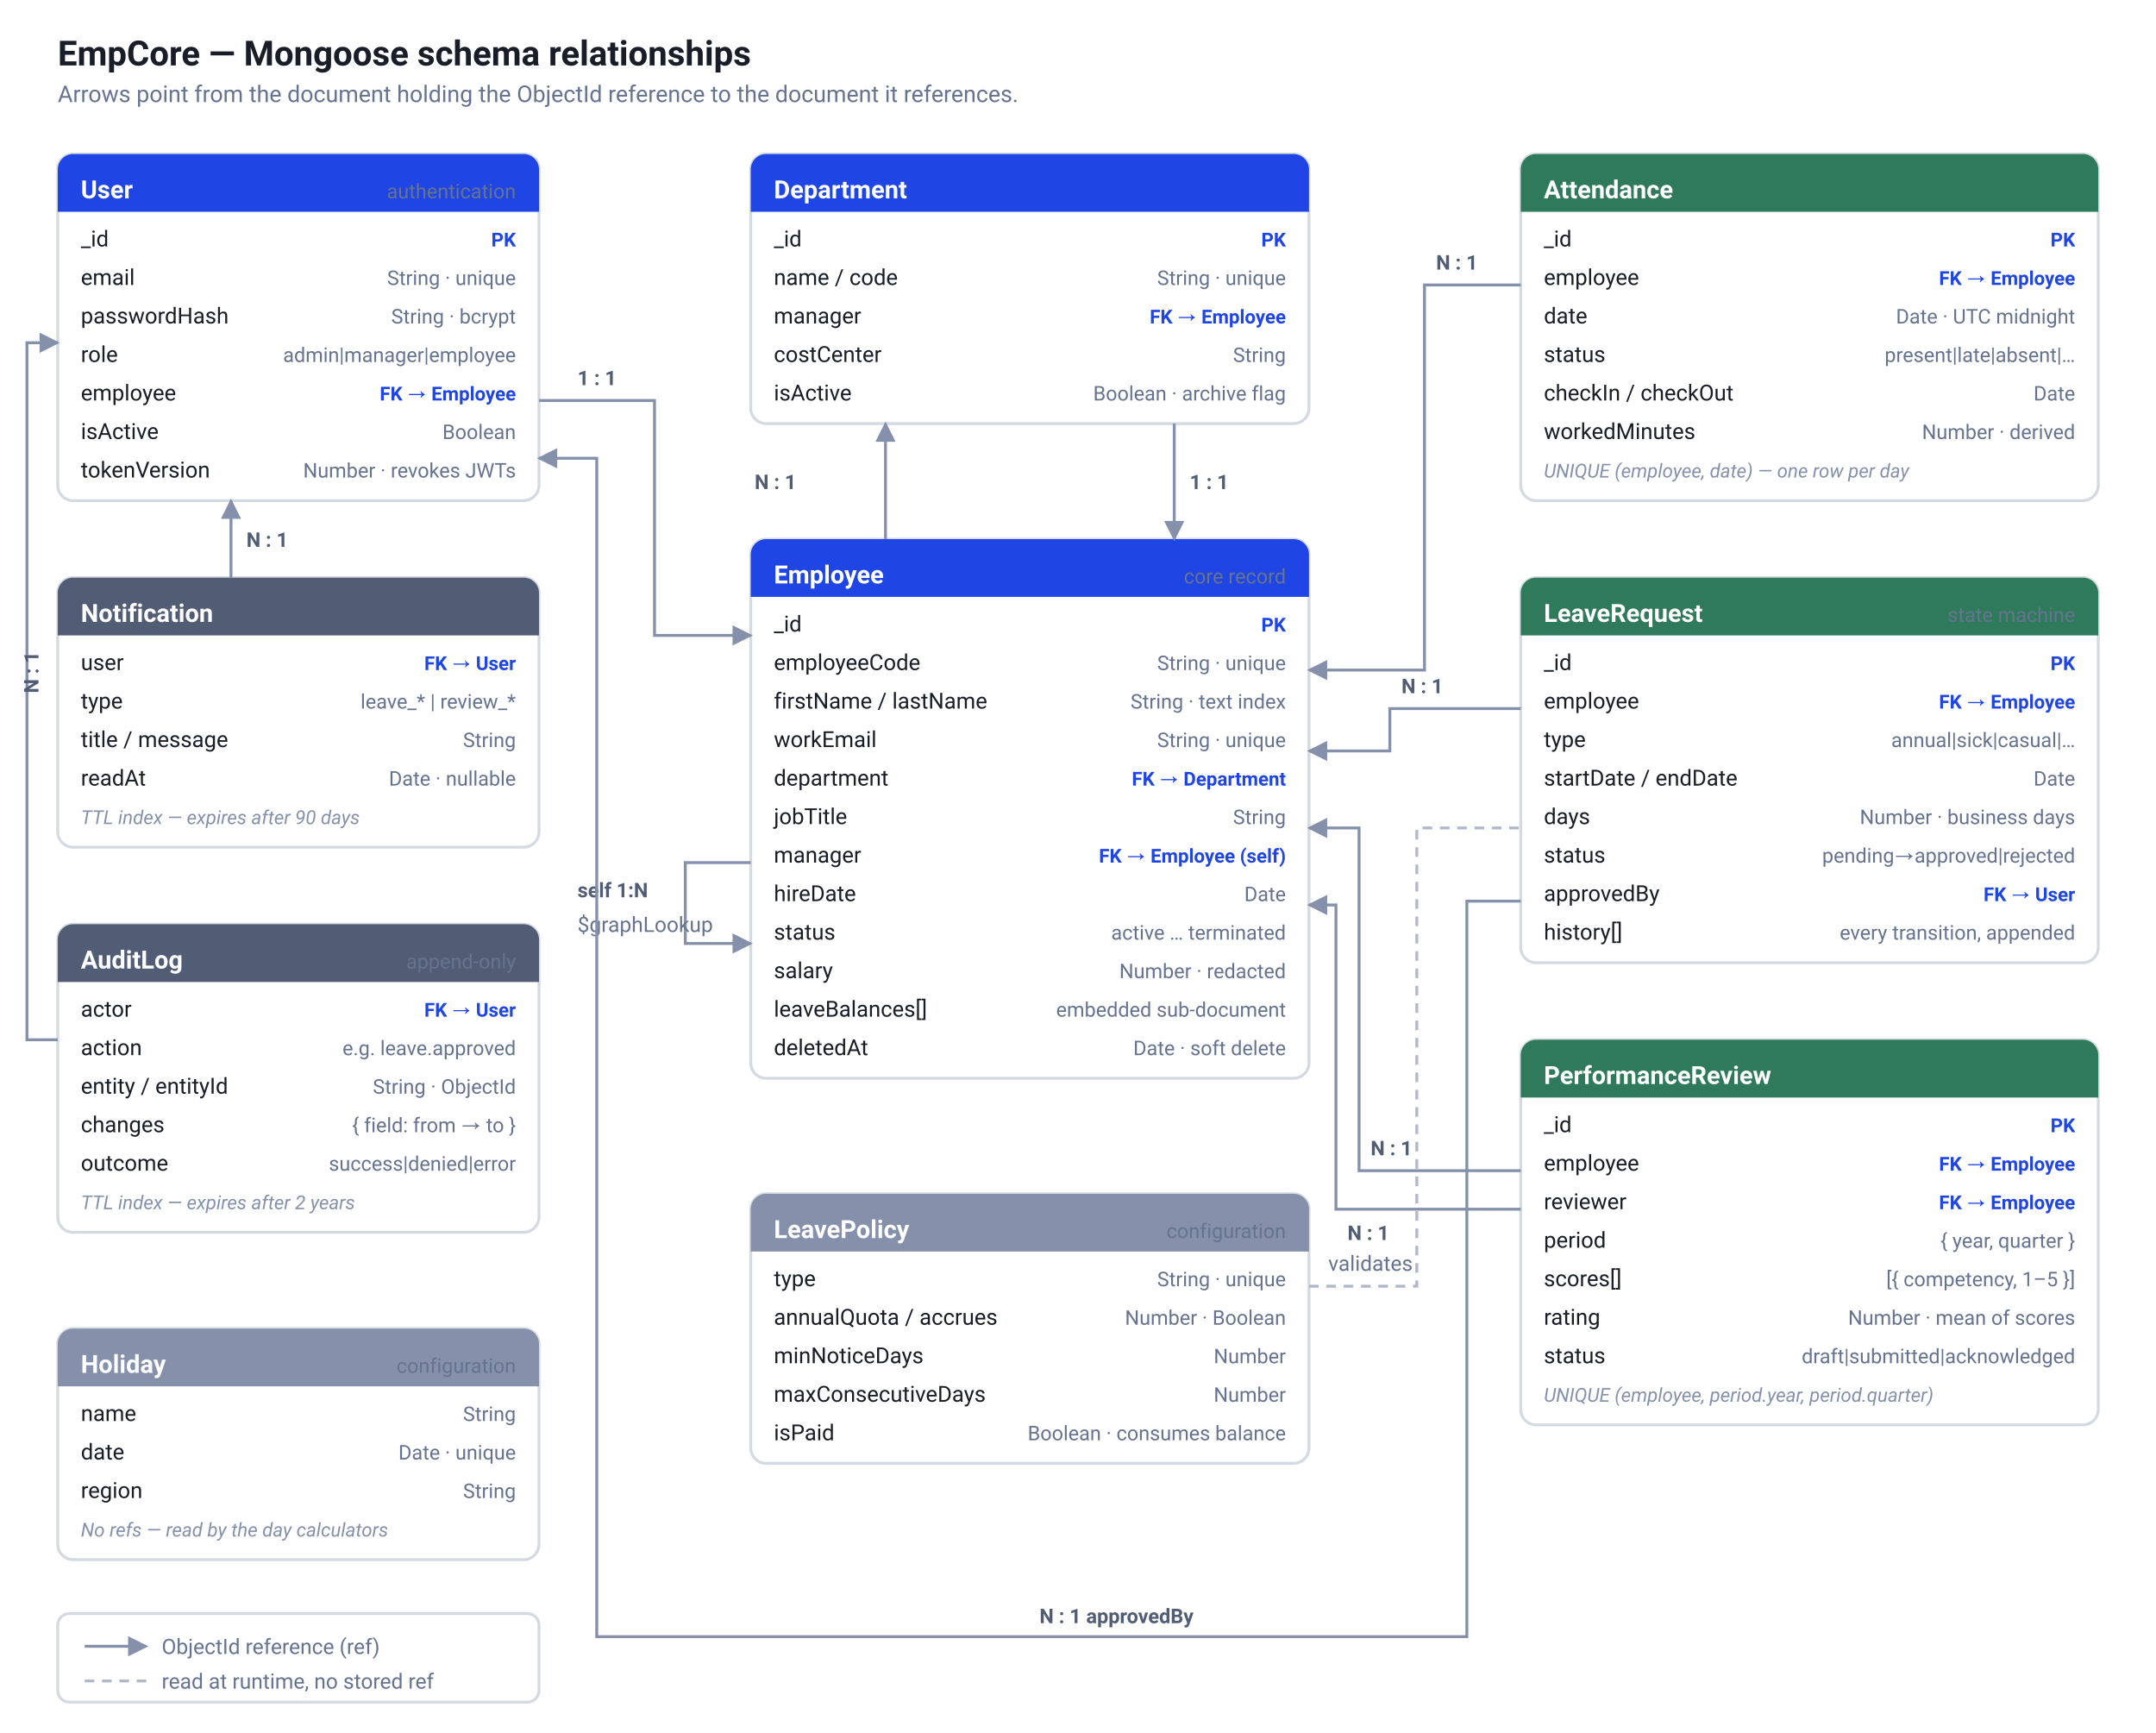
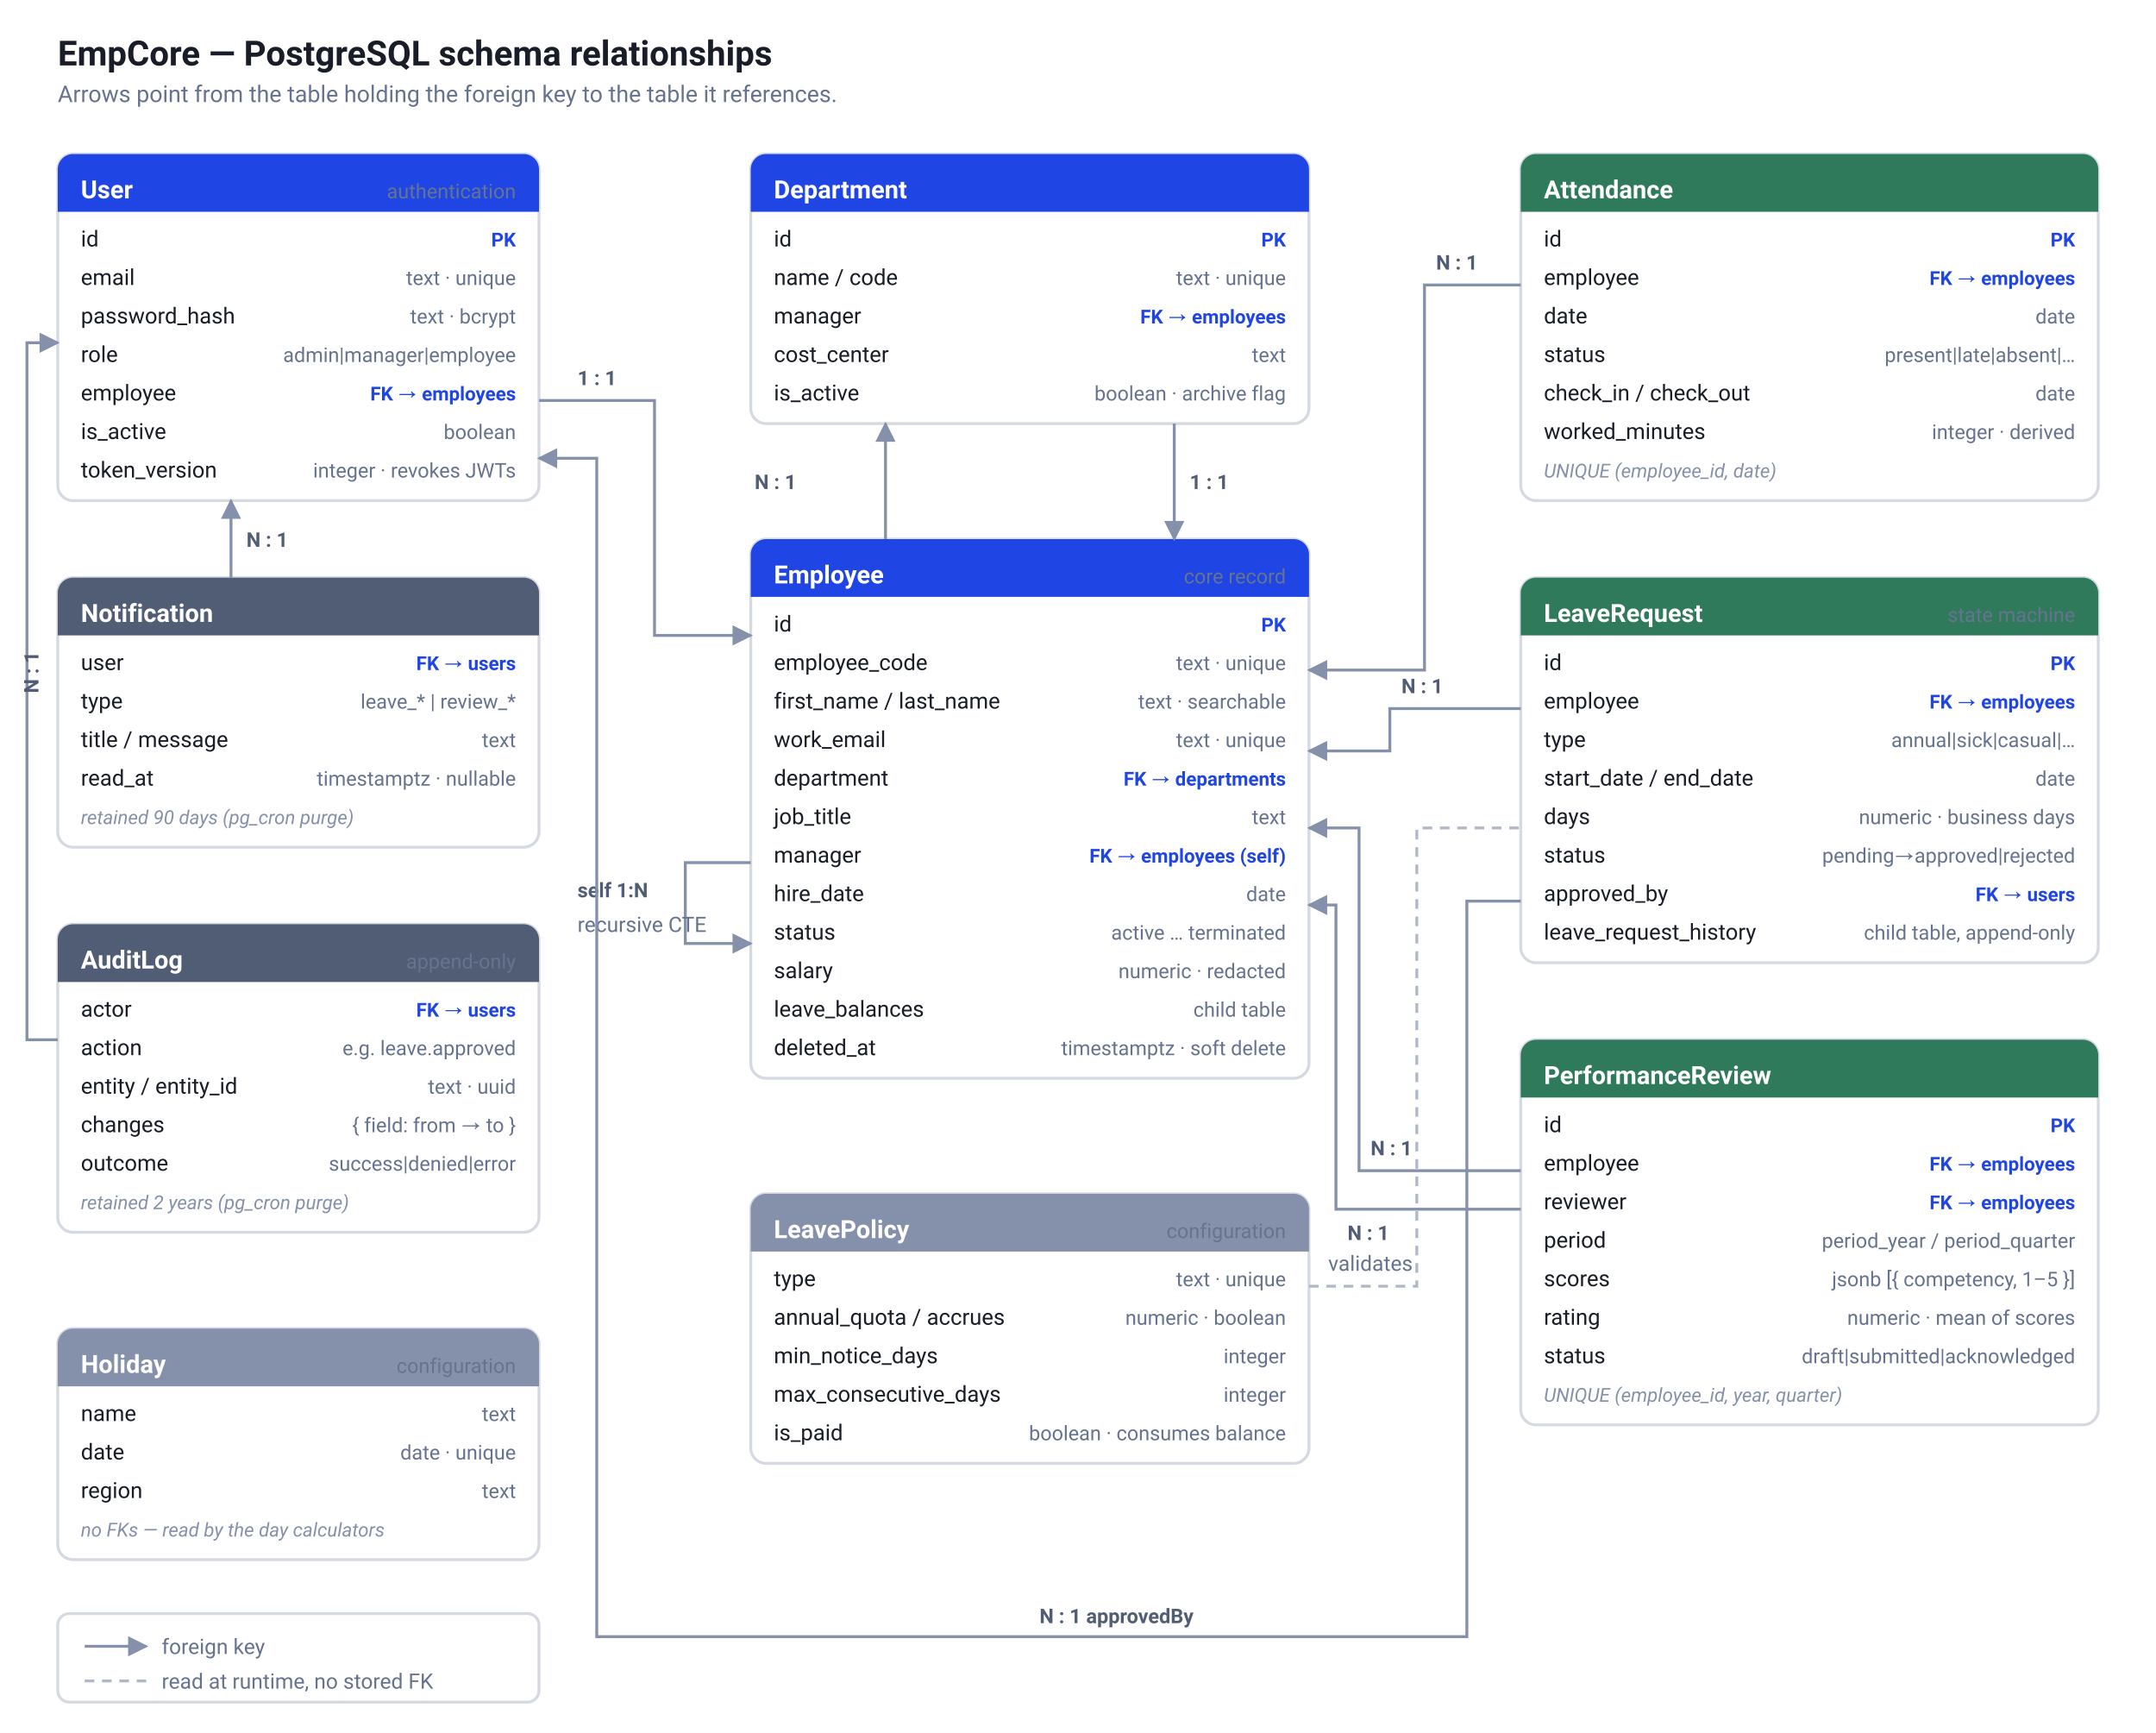
<svg xmlns="http://www.w3.org/2000/svg" viewBox="0 0 1120 900" width="1120" height="900" font-family="ui-sans-serif, -apple-system, 'Segoe UI', Roboto, Helvetica, Arial, sans-serif">
  <style>
    .bg      { fill: #ffffff; }
    .box     { fill: #ffffff; stroke: #d5d9e2; stroke-width: 1.5; }
    .hdr-core{ fill: #1f45e4; }
    .hdr-txn { fill: #2f7a5b; }
    .hdr-sys { fill: #515c75; }
    .hdr-cfg { fill: #8591aa; }
    .hdr-t   { fill: #ffffff; font-size: 13px; font-weight: 700; }
    .fld     { fill: #191d27; font-size: 11.5px; }
    .typ     { fill: #66738f; font-size: 10.5px; }
    .key     { fill: #1f45e4; font-size: 10px; font-weight: 700; }
    .uniq    { fill: #8591aa; font-size: 10px; font-style: italic; }
    .edge    { stroke: #8591aa; stroke-width: 1.5; fill: none; }
    .edge-d  { stroke: #b0b8c9; stroke-width: 1.5; fill: none; stroke-dasharray: 5 4; }
    .card    { fill: #515c75; font-size: 10.5px; font-weight: 600; }
    .note    { fill: #66738f; font-size: 11px; }
    .title   { fill: #191d27; font-size: 18px; font-weight: 700; }
    .sub     { fill: #66738f; font-size: 12px; }
    .sep     { stroke: #eceef2; stroke-width: 1; }

    @media (prefers-color-scheme: dark) {
      .bg    { fill: #0f1219; }
      .box   { fill: #191d27; stroke: #3a4051; }
      .fld   { fill: #eceef2; }
      .typ   { fill: #8591aa; }
      .key   { fill: #8eb5ff; }
      .uniq  { fill: #66738f; }
      .edge  { stroke: #66738f; }
      .edge-d{ stroke: #515c75; }
      .card  { fill: #b0b8c9; }
      .note  { fill: #8591aa; }
      .title { fill: #f6f7f9; }
      .sub   { fill: #8591aa; }
      .sep   { stroke: #2a2f3d; }
      .hdr-core { fill: #1a35b8; }
      .hdr-txn  { fill: #205c45; }
      .hdr-sys  { fill: #434b5f; }
      .hdr-cfg  { fill: #515c75; }
    }
  </style>
  <marker id="arrow" viewBox="0 0 10 10" refX="9" refY="5" markerWidth="7" markerHeight="7" orient="auto-start-reverse">
    <path d="M 0 0 L 10 5 L 0 10 z" fill="#8591aa" />
  </marker>
  <rect class="bg" width="1120" height="900" />
-   <text class="title" x="30" y="34">EmpCore — Mongoose schema relationships</text>
-   <text class="sub" x="30" y="53">Arrows point from the document holding the ObjectId reference to the document it references.</text>
+   <text class="title" x="30" y="34">EmpCore — PostgreSQL schema relationships</text>
+   <text class="sub" x="30" y="53">Arrows point from the table holding the foreign key to the table it references.</text>
  <g>
    <rect class="box" x="30" y="80" width="250" height="180" rx="8" />
    <path class="hdr-core" d="M30 88 a8 8 0 0 1 8 -8 h234 a8 8 0 0 1 8 8 v22 h-250 z" />
    <text class="hdr-t" x="42" y="103">User</text>
    <text class="typ" x="268" y="103" text-anchor="end" fill="#bcd3ff">authentication</text>
-     <text class="fld" x="42" y="128">_id</text>
+     <text class="fld" x="42" y="128">id</text>
    <text class="key" x="268" y="128" text-anchor="end">PK</text>
    <text class="fld" x="42" y="148">email</text>
-     <text class="typ" x="268" y="148" text-anchor="end">String · unique</text>
-     <text class="fld" x="42" y="168">passwordHash</text>
-     <text class="typ" x="268" y="168" text-anchor="end">String · bcrypt</text>
+     <text class="typ" x="268" y="148" text-anchor="end">text · unique</text>
+     <text class="fld" x="42" y="168">password_hash</text>
+     <text class="typ" x="268" y="168" text-anchor="end">text · bcrypt</text>
    <text class="fld" x="42" y="188">role</text>
    <text class="typ" x="268" y="188" text-anchor="end">admin|manager|employee</text>
    <text class="fld" x="42" y="208">employee</text>
-     <text class="key" x="268" y="208" text-anchor="end">FK → Employee</text>
-     <text class="fld" x="42" y="228">isActive</text>
-     <text class="typ" x="268" y="228" text-anchor="end">Boolean</text>
-     <text class="fld" x="42" y="248">tokenVersion</text>
-     <text class="typ" x="268" y="248" text-anchor="end">Number · revokes JWTs</text>
+     <text class="key" x="268" y="208" text-anchor="end">FK → employees</text>
+     <text class="fld" x="42" y="228">is_active</text>
+     <text class="typ" x="268" y="228" text-anchor="end">boolean</text>
+     <text class="fld" x="42" y="248">token_version</text>
+     <text class="typ" x="268" y="248" text-anchor="end">integer · revokes JWTs</text>
  </g>
  <g>
    <rect class="box" x="30" y="300" width="250" height="140" rx="8" />
    <path class="hdr-sys" d="M30 308 a8 8 0 0 1 8 -8 h234 a8 8 0 0 1 8 8 v22 h-250 z" />
    <text class="hdr-t" x="42" y="323">Notification</text>
    <text class="fld" x="42" y="348">user</text>
-     <text class="key" x="268" y="348" text-anchor="end">FK → User</text>
+     <text class="key" x="268" y="348" text-anchor="end">FK → users</text>
    <text class="fld" x="42" y="368">type</text>
    <text class="typ" x="268" y="368" text-anchor="end">leave_* | review_*</text>
    <text class="fld" x="42" y="388">title / message</text>
-     <text class="typ" x="268" y="388" text-anchor="end">String</text>
-     <text class="fld" x="42" y="408">readAt</text>
-     <text class="typ" x="268" y="408" text-anchor="end">Date · nullable</text>
-     <text class="uniq" x="42" y="428">TTL index — expires after 90 days</text>
+     <text class="typ" x="268" y="388" text-anchor="end">text</text>
+     <text class="fld" x="42" y="408">read_at</text>
+     <text class="typ" x="268" y="408" text-anchor="end">timestamptz · nullable</text>
+     <text class="uniq" x="42" y="428">retained 90 days (pg_cron purge)</text>
  </g>
  <g>
    <rect class="box" x="30" y="480" width="250" height="160" rx="8" />
    <path class="hdr-sys" d="M30 488 a8 8 0 0 1 8 -8 h234 a8 8 0 0 1 8 8 v22 h-250 z" />
    <text class="hdr-t" x="42" y="503">AuditLog</text>
    <text class="typ" x="268" y="503" text-anchor="end" fill="#d5d9e2">append-only</text>
    <text class="fld" x="42" y="528">actor</text>
-     <text class="key" x="268" y="528" text-anchor="end">FK → User</text>
+     <text class="key" x="268" y="528" text-anchor="end">FK → users</text>
    <text class="fld" x="42" y="548">action</text>
    <text class="typ" x="268" y="548" text-anchor="end">e.g. leave.approved</text>
-     <text class="fld" x="42" y="568">entity / entityId</text>
-     <text class="typ" x="268" y="568" text-anchor="end">String · ObjectId</text>
+     <text class="fld" x="42" y="568">entity / entity_id</text>
+     <text class="typ" x="268" y="568" text-anchor="end">text · uuid</text>
    <text class="fld" x="42" y="588">changes</text>
    <text class="typ" x="268" y="588" text-anchor="end">{ field: from → to }</text>
    <text class="fld" x="42" y="608">outcome</text>
    <text class="typ" x="268" y="608" text-anchor="end">success|denied|error</text>
-     <text class="uniq" x="42" y="628">TTL index — expires after 2 years</text>
+     <text class="uniq" x="42" y="628">retained 2 years (pg_cron purge)</text>
  </g>
  <g>
    <rect class="box" x="30" y="690" width="250" height="120" rx="8" />
    <path class="hdr-cfg" d="M30 698 a8 8 0 0 1 8 -8 h234 a8 8 0 0 1 8 8 v22 h-250 z" />
    <text class="hdr-t" x="42" y="713">Holiday</text>
    <text class="typ" x="268" y="713" text-anchor="end" fill="#eceef2">configuration</text>
    <text class="fld" x="42" y="738">name</text>
-     <text class="typ" x="268" y="738" text-anchor="end">String</text>
+     <text class="typ" x="268" y="738" text-anchor="end">text</text>
    <text class="fld" x="42" y="758">date</text>
-     <text class="typ" x="268" y="758" text-anchor="end">Date · unique</text>
+     <text class="typ" x="268" y="758" text-anchor="end">date · unique</text>
    <text class="fld" x="42" y="778">region</text>
-     <text class="typ" x="268" y="778" text-anchor="end">String</text>
-     <text class="uniq" x="42" y="798">No refs — read by the day calculators</text>
+     <text class="typ" x="268" y="778" text-anchor="end">text</text>
+     <text class="uniq" x="42" y="798">no FKs — read by the day calculators</text>
  </g>
  <g>
    <rect class="box" x="390" y="80" width="290" height="140" rx="8" />
    <path class="hdr-core" d="M390 88 a8 8 0 0 1 8 -8 h274 a8 8 0 0 1 8 8 v22 h-290 z" />
    <text class="hdr-t" x="402" y="103">Department</text>
-     <text class="fld" x="402" y="128">_id</text>
+     <text class="fld" x="402" y="128">id</text>
    <text class="key" x="668" y="128" text-anchor="end">PK</text>
    <text class="fld" x="402" y="148">name / code</text>
-     <text class="typ" x="668" y="148" text-anchor="end">String · unique</text>
+     <text class="typ" x="668" y="148" text-anchor="end">text · unique</text>
    <text class="fld" x="402" y="168">manager</text>
-     <text class="key" x="668" y="168" text-anchor="end">FK → Employee</text>
-     <text class="fld" x="402" y="188">costCenter</text>
-     <text class="typ" x="668" y="188" text-anchor="end">String</text>
-     <text class="fld" x="402" y="208">isActive</text>
-     <text class="typ" x="668" y="208" text-anchor="end">Boolean · archive flag</text>
+     <text class="key" x="668" y="168" text-anchor="end">FK → employees</text>
+     <text class="fld" x="402" y="188">cost_center</text>
+     <text class="typ" x="668" y="188" text-anchor="end">text</text>
+     <text class="fld" x="402" y="208">is_active</text>
+     <text class="typ" x="668" y="208" text-anchor="end">boolean · archive flag</text>
  </g>
  <g>
    <rect class="box" x="390" y="280" width="290" height="280" rx="8" />
    <path class="hdr-core" d="M390 288 a8 8 0 0 1 8 -8 h274 a8 8 0 0 1 8 8 v22 h-290 z" />
    <text class="hdr-t" x="402" y="303">Employee</text>
    <text class="typ" x="668" y="303" text-anchor="end" fill="#bcd3ff">core record</text>
-     <text class="fld" x="402" y="328">_id</text>
+     <text class="fld" x="402" y="328">id</text>
    <text class="key" x="668" y="328" text-anchor="end">PK</text>
-     <text class="fld" x="402" y="348">employeeCode</text>
-     <text class="typ" x="668" y="348" text-anchor="end">String · unique</text>
-     <text class="fld" x="402" y="368">firstName / lastName</text>
-     <text class="typ" x="668" y="368" text-anchor="end">String · text index</text>
-     <text class="fld" x="402" y="388">workEmail</text>
-     <text class="typ" x="668" y="388" text-anchor="end">String · unique</text>
+     <text class="fld" x="402" y="348">employee_code</text>
+     <text class="typ" x="668" y="348" text-anchor="end">text · unique</text>
+     <text class="fld" x="402" y="368">first_name / last_name</text>
+     <text class="typ" x="668" y="368" text-anchor="end">text · searchable</text>
+     <text class="fld" x="402" y="388">work_email</text>
+     <text class="typ" x="668" y="388" text-anchor="end">text · unique</text>
    <text class="fld" x="402" y="408">department</text>
-     <text class="key" x="668" y="408" text-anchor="end">FK → Department</text>
-     <text class="fld" x="402" y="428">jobTitle</text>
-     <text class="typ" x="668" y="428" text-anchor="end">String</text>
+     <text class="key" x="668" y="408" text-anchor="end">FK → departments</text>
+     <text class="fld" x="402" y="428">job_title</text>
+     <text class="typ" x="668" y="428" text-anchor="end">text</text>
    <text class="fld" x="402" y="448">manager</text>
-     <text class="key" x="668" y="448" text-anchor="end">FK → Employee (self)</text>
-     <text class="fld" x="402" y="468">hireDate</text>
-     <text class="typ" x="668" y="468" text-anchor="end">Date</text>
+     <text class="key" x="668" y="448" text-anchor="end">FK → employees (self)</text>
+     <text class="fld" x="402" y="468">hire_date</text>
+     <text class="typ" x="668" y="468" text-anchor="end">date</text>
    <text class="fld" x="402" y="488">status</text>
    <text class="typ" x="668" y="488" text-anchor="end">active … terminated</text>
    <text class="fld" x="402" y="508">salary</text>
-     <text class="typ" x="668" y="508" text-anchor="end">Number · redacted</text>
-     <text class="fld" x="402" y="528">leaveBalances[]</text>
-     <text class="typ" x="668" y="528" text-anchor="end">embedded sub-document</text>
-     <text class="fld" x="402" y="548">deletedAt</text>
-     <text class="typ" x="668" y="548" text-anchor="end">Date · soft delete</text>
+     <text class="typ" x="668" y="508" text-anchor="end">numeric · redacted</text>
+     <text class="fld" x="402" y="528">leave_balances</text>
+     <text class="typ" x="668" y="528" text-anchor="end">child table</text>
+     <text class="fld" x="402" y="548">deleted_at</text>
+     <text class="typ" x="668" y="548" text-anchor="end">timestamptz · soft delete</text>
  </g>
  <g>
    <rect class="box" x="390" y="620" width="290" height="140" rx="8" />
    <path class="hdr-cfg" d="M390 628 a8 8 0 0 1 8 -8 h274 a8 8 0 0 1 8 8 v22 h-290 z" />
    <text class="hdr-t" x="402" y="643">LeavePolicy</text>
    <text class="typ" x="668" y="643" text-anchor="end" fill="#eceef2">configuration</text>
    <text class="fld" x="402" y="668">type</text>
-     <text class="typ" x="668" y="668" text-anchor="end">String · unique</text>
-     <text class="fld" x="402" y="688">annualQuota / accrues</text>
-     <text class="typ" x="668" y="688" text-anchor="end">Number · Boolean</text>
-     <text class="fld" x="402" y="708">minNoticeDays</text>
-     <text class="typ" x="668" y="708" text-anchor="end">Number</text>
-     <text class="fld" x="402" y="728">maxConsecutiveDays</text>
-     <text class="typ" x="668" y="728" text-anchor="end">Number</text>
-     <text class="fld" x="402" y="748">isPaid</text>
-     <text class="typ" x="668" y="748" text-anchor="end">Boolean · consumes balance</text>
+     <text class="typ" x="668" y="668" text-anchor="end">text · unique</text>
+     <text class="fld" x="402" y="688">annual_quota / accrues</text>
+     <text class="typ" x="668" y="688" text-anchor="end">numeric · boolean</text>
+     <text class="fld" x="402" y="708">min_notice_days</text>
+     <text class="typ" x="668" y="708" text-anchor="end">integer</text>
+     <text class="fld" x="402" y="728">max_consecutive_days</text>
+     <text class="typ" x="668" y="728" text-anchor="end">integer</text>
+     <text class="fld" x="402" y="748">is_paid</text>
+     <text class="typ" x="668" y="748" text-anchor="end">boolean · consumes balance</text>
  </g>
  <g>
    <rect class="box" x="790" y="80" width="300" height="180" rx="8" />
    <path class="hdr-txn" d="M790 88 a8 8 0 0 1 8 -8 h284 a8 8 0 0 1 8 8 v22 h-300 z" />
    <text class="hdr-t" x="802" y="103">Attendance</text>
-     <text class="fld" x="802" y="128">_id</text>
+     <text class="fld" x="802" y="128">id</text>
    <text class="key" x="1078" y="128" text-anchor="end">PK</text>
    <text class="fld" x="802" y="148">employee</text>
-     <text class="key" x="1078" y="148" text-anchor="end">FK → Employee</text>
+     <text class="key" x="1078" y="148" text-anchor="end">FK → employees</text>
    <text class="fld" x="802" y="168">date</text>
-     <text class="typ" x="1078" y="168" text-anchor="end">Date · UTC midnight</text>
+     <text class="typ" x="1078" y="168" text-anchor="end">date</text>
    <text class="fld" x="802" y="188">status</text>
    <text class="typ" x="1078" y="188" text-anchor="end">present|late|absent|…</text>
-     <text class="fld" x="802" y="208">checkIn / checkOut</text>
-     <text class="typ" x="1078" y="208" text-anchor="end">Date</text>
-     <text class="fld" x="802" y="228">workedMinutes</text>
-     <text class="typ" x="1078" y="228" text-anchor="end">Number · derived</text>
-     <text class="uniq" x="802" y="248">UNIQUE (employee, date) — one row per day</text>
+     <text class="fld" x="802" y="208">check_in / check_out</text>
+     <text class="typ" x="1078" y="208" text-anchor="end">date</text>
+     <text class="fld" x="802" y="228">worked_minutes</text>
+     <text class="typ" x="1078" y="228" text-anchor="end">integer · derived</text>
+     <text class="uniq" x="802" y="248">UNIQUE (employee_id, date)</text>
  </g>
  <g>
    <rect class="box" x="790" y="300" width="300" height="200" rx="8" />
    <path class="hdr-txn" d="M790 308 a8 8 0 0 1 8 -8 h284 a8 8 0 0 1 8 8 v22 h-300 z" />
    <text class="hdr-t" x="802" y="323">LeaveRequest</text>
    <text class="typ" x="1078" y="323" text-anchor="end" fill="#c9e7d9">state machine</text>
-     <text class="fld" x="802" y="348">_id</text>
+     <text class="fld" x="802" y="348">id</text>
    <text class="key" x="1078" y="348" text-anchor="end">PK</text>
    <text class="fld" x="802" y="368">employee</text>
-     <text class="key" x="1078" y="368" text-anchor="end">FK → Employee</text>
+     <text class="key" x="1078" y="368" text-anchor="end">FK → employees</text>
    <text class="fld" x="802" y="388">type</text>
    <text class="typ" x="1078" y="388" text-anchor="end">annual|sick|casual|…</text>
-     <text class="fld" x="802" y="408">startDate / endDate</text>
-     <text class="typ" x="1078" y="408" text-anchor="end">Date</text>
+     <text class="fld" x="802" y="408">start_date / end_date</text>
+     <text class="typ" x="1078" y="408" text-anchor="end">date</text>
    <text class="fld" x="802" y="428">days</text>
-     <text class="typ" x="1078" y="428" text-anchor="end">Number · business days</text>
+     <text class="typ" x="1078" y="428" text-anchor="end">numeric · business days</text>
    <text class="fld" x="802" y="448">status</text>
    <text class="typ" x="1078" y="448" text-anchor="end">pending→approved|rejected</text>
-     <text class="fld" x="802" y="468">approvedBy</text>
-     <text class="key" x="1078" y="468" text-anchor="end">FK → User</text>
-     <text class="fld" x="802" y="488">history[]</text>
-     <text class="typ" x="1078" y="488" text-anchor="end">every transition, appended</text>
+     <text class="fld" x="802" y="468">approved_by</text>
+     <text class="key" x="1078" y="468" text-anchor="end">FK → users</text>
+     <text class="fld" x="802" y="488">leave_request_history</text>
+     <text class="typ" x="1078" y="488" text-anchor="end">child table, append-only</text>
  </g>
  <g>
    <rect class="box" x="790" y="540" width="300" height="200" rx="8" />
    <path class="hdr-txn" d="M790 548 a8 8 0 0 1 8 -8 h284 a8 8 0 0 1 8 8 v22 h-300 z" />
    <text class="hdr-t" x="802" y="563">PerformanceReview</text>
-     <text class="fld" x="802" y="588">_id</text>
+     <text class="fld" x="802" y="588">id</text>
    <text class="key" x="1078" y="588" text-anchor="end">PK</text>
    <text class="fld" x="802" y="608">employee</text>
-     <text class="key" x="1078" y="608" text-anchor="end">FK → Employee</text>
+     <text class="key" x="1078" y="608" text-anchor="end">FK → employees</text>
    <text class="fld" x="802" y="628">reviewer</text>
-     <text class="key" x="1078" y="628" text-anchor="end">FK → Employee</text>
+     <text class="key" x="1078" y="628" text-anchor="end">FK → employees</text>
    <text class="fld" x="802" y="648">period</text>
-     <text class="typ" x="1078" y="648" text-anchor="end">{ year, quarter }</text>
-     <text class="fld" x="802" y="668">scores[]</text>
-     <text class="typ" x="1078" y="668" text-anchor="end">[{ competency, 1–5 }]</text>
+     <text class="typ" x="1078" y="648" text-anchor="end">period_year / period_quarter</text>
+     <text class="fld" x="802" y="668">scores</text>
+     <text class="typ" x="1078" y="668" text-anchor="end">jsonb [{ competency, 1–5 }]</text>
    <text class="fld" x="802" y="688">rating</text>
-     <text class="typ" x="1078" y="688" text-anchor="end">Number · mean of scores</text>
+     <text class="typ" x="1078" y="688" text-anchor="end">numeric · mean of scores</text>
    <text class="fld" x="802" y="708">status</text>
    <text class="typ" x="1078" y="708" text-anchor="end">draft|submitted|acknowledged</text>
-     <text class="uniq" x="802" y="728">UNIQUE (employee, period.year, period.quarter)</text>
+     <text class="uniq" x="802" y="728">UNIQUE (employee_id, year, quarter)</text>
  </g>
  <path class="edge" marker-end="url(#arrow)" d="M 280 208 H 340 V 330 H 390" />
  <text class="card" x="300" y="200">1 : 1</text>
  <path class="edge" marker-end="url(#arrow)" d="M 120 300 V 260" />
  <text class="card" x="128" y="284">N : 1</text>
  <path class="edge" marker-end="url(#arrow)" d="M 30 540 H 14 V 178 H 30" />
  <text class="card" x="20" y="360" transform="rotate(-90 20 360)">N : 1</text>
  <path class="edge" marker-end="url(#arrow)" d="M 460 280 V 220" />
  <text class="card" x="392" y="254">N : 1</text>
  <path class="edge" marker-end="url(#arrow)" d="M 610 220 V 280" />
  <text class="card" x="618" y="254">1 : 1</text>
  <path class="edge" marker-end="url(#arrow)" d="M 390 448 H 356 V 490 H 390" />
  <text class="card" x="300" y="466">self 1:N</text>
-   <text class="note" x="300" y="484" font-size="9.5">$graphLookup</text>
+   <text class="note" x="300" y="484" font-size="9.5">recursive CTE</text>
  <path class="edge" marker-end="url(#arrow)" d="M 790 148 H 740 V 348 H 680" />
  <text class="card" x="746" y="140">N : 1</text>
  <path class="edge" marker-end="url(#arrow)" d="M 790 368 H 722 V 390 H 680" />
  <text class="card" x="728" y="360">N : 1</text>
  <path class="edge" marker-end="url(#arrow)" d="M 790 608 H 706 V 430 H 680" />
  <text class="card" x="712" y="600">N : 1</text>
  <path class="edge" marker-end="url(#arrow)" d="M 790 628 H 694 V 470 H 680" />
  <text class="card" x="700" y="644">N : 1</text>
  <path class="edge" marker-end="url(#arrow)" d="M 790 468 H 762 V 850 H 310 V 238 H 280" />
  <text class="card" x="540" y="843">N : 1  approvedBy</text>
  <path class="edge-d" d="M 680 668 H 736 V 430 H 790" />
  <text class="note" x="690" y="660" font-size="10">validates</text>
  <g>
    <rect class="box" x="30" y="838" width="250" height="46" rx="6" />
    <line class="edge" x1="44" y1="855" x2="76" y2="855" marker-end="url(#arrow)" />
-     <text class="note" x="84" y="859" font-size="10">ObjectId reference (ref)</text>
+     <text class="note" x="84" y="859" font-size="10">foreign key</text>
    <line class="edge-d" x1="44" y1="873" x2="76" y2="873" />
-     <text class="note" x="84" y="877" font-size="10">read at runtime, no stored ref</text>
+     <text class="note" x="84" y="877" font-size="10">read at runtime, no stored FK</text>
  </g>
</svg>
